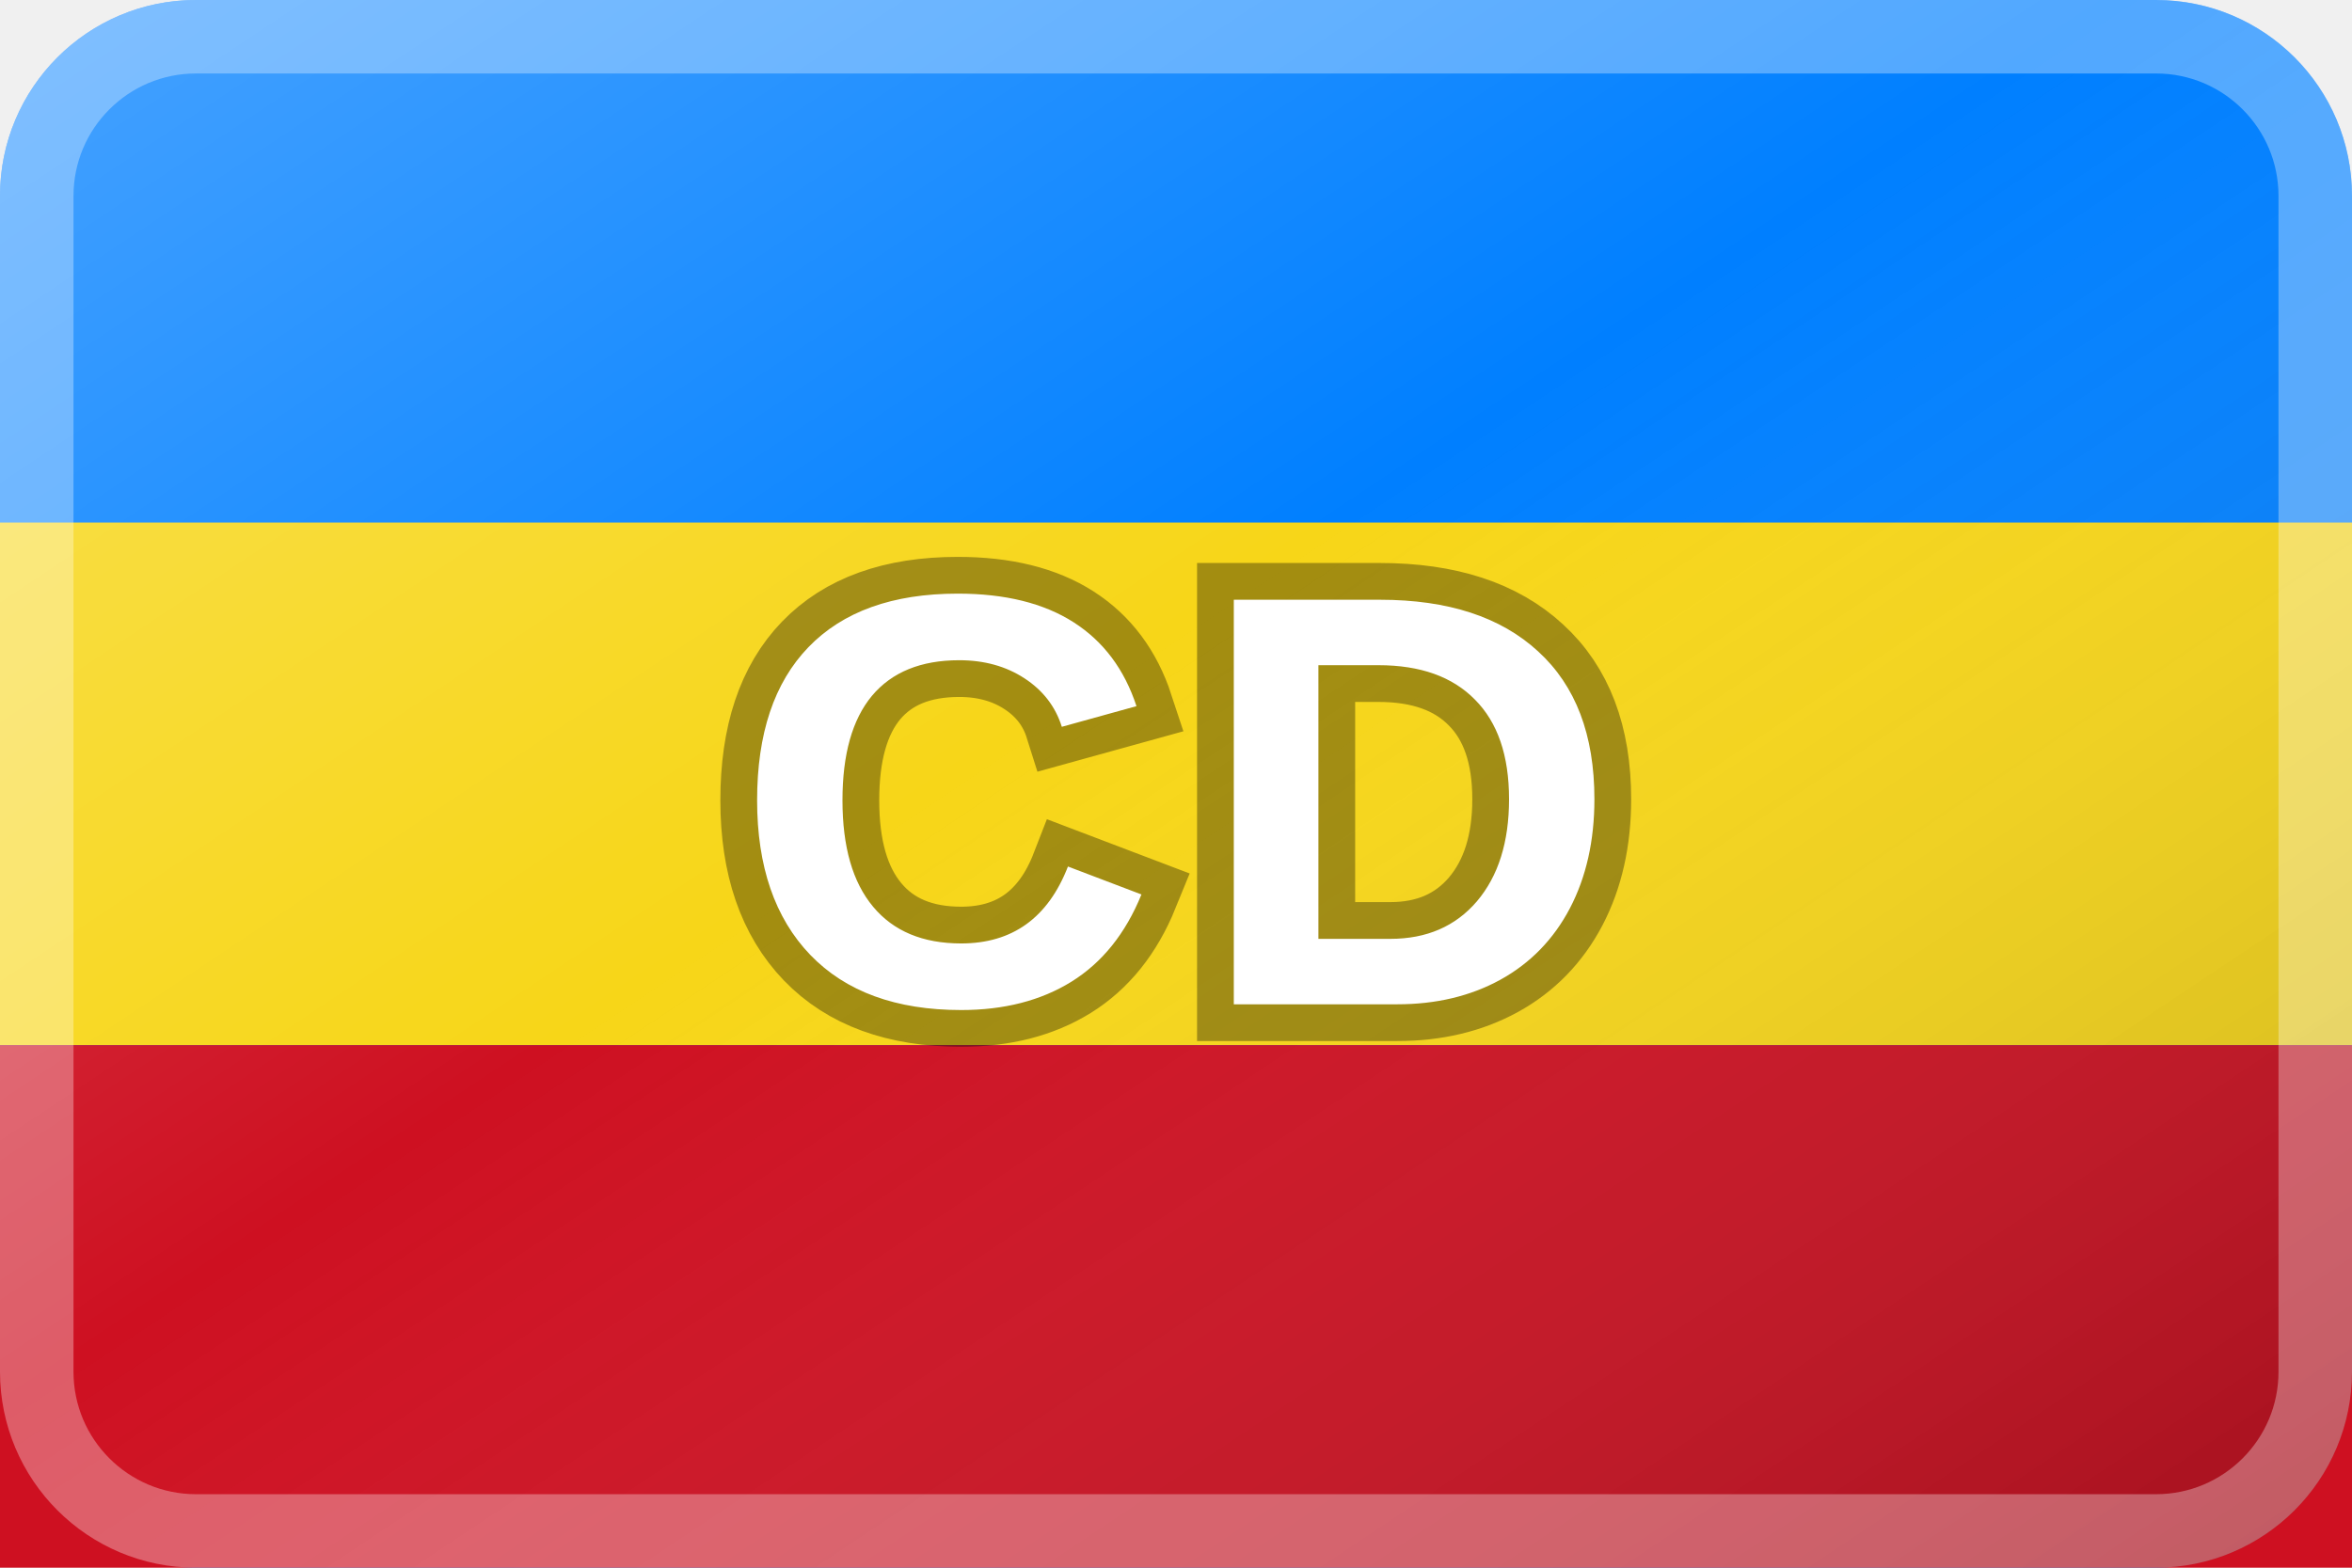
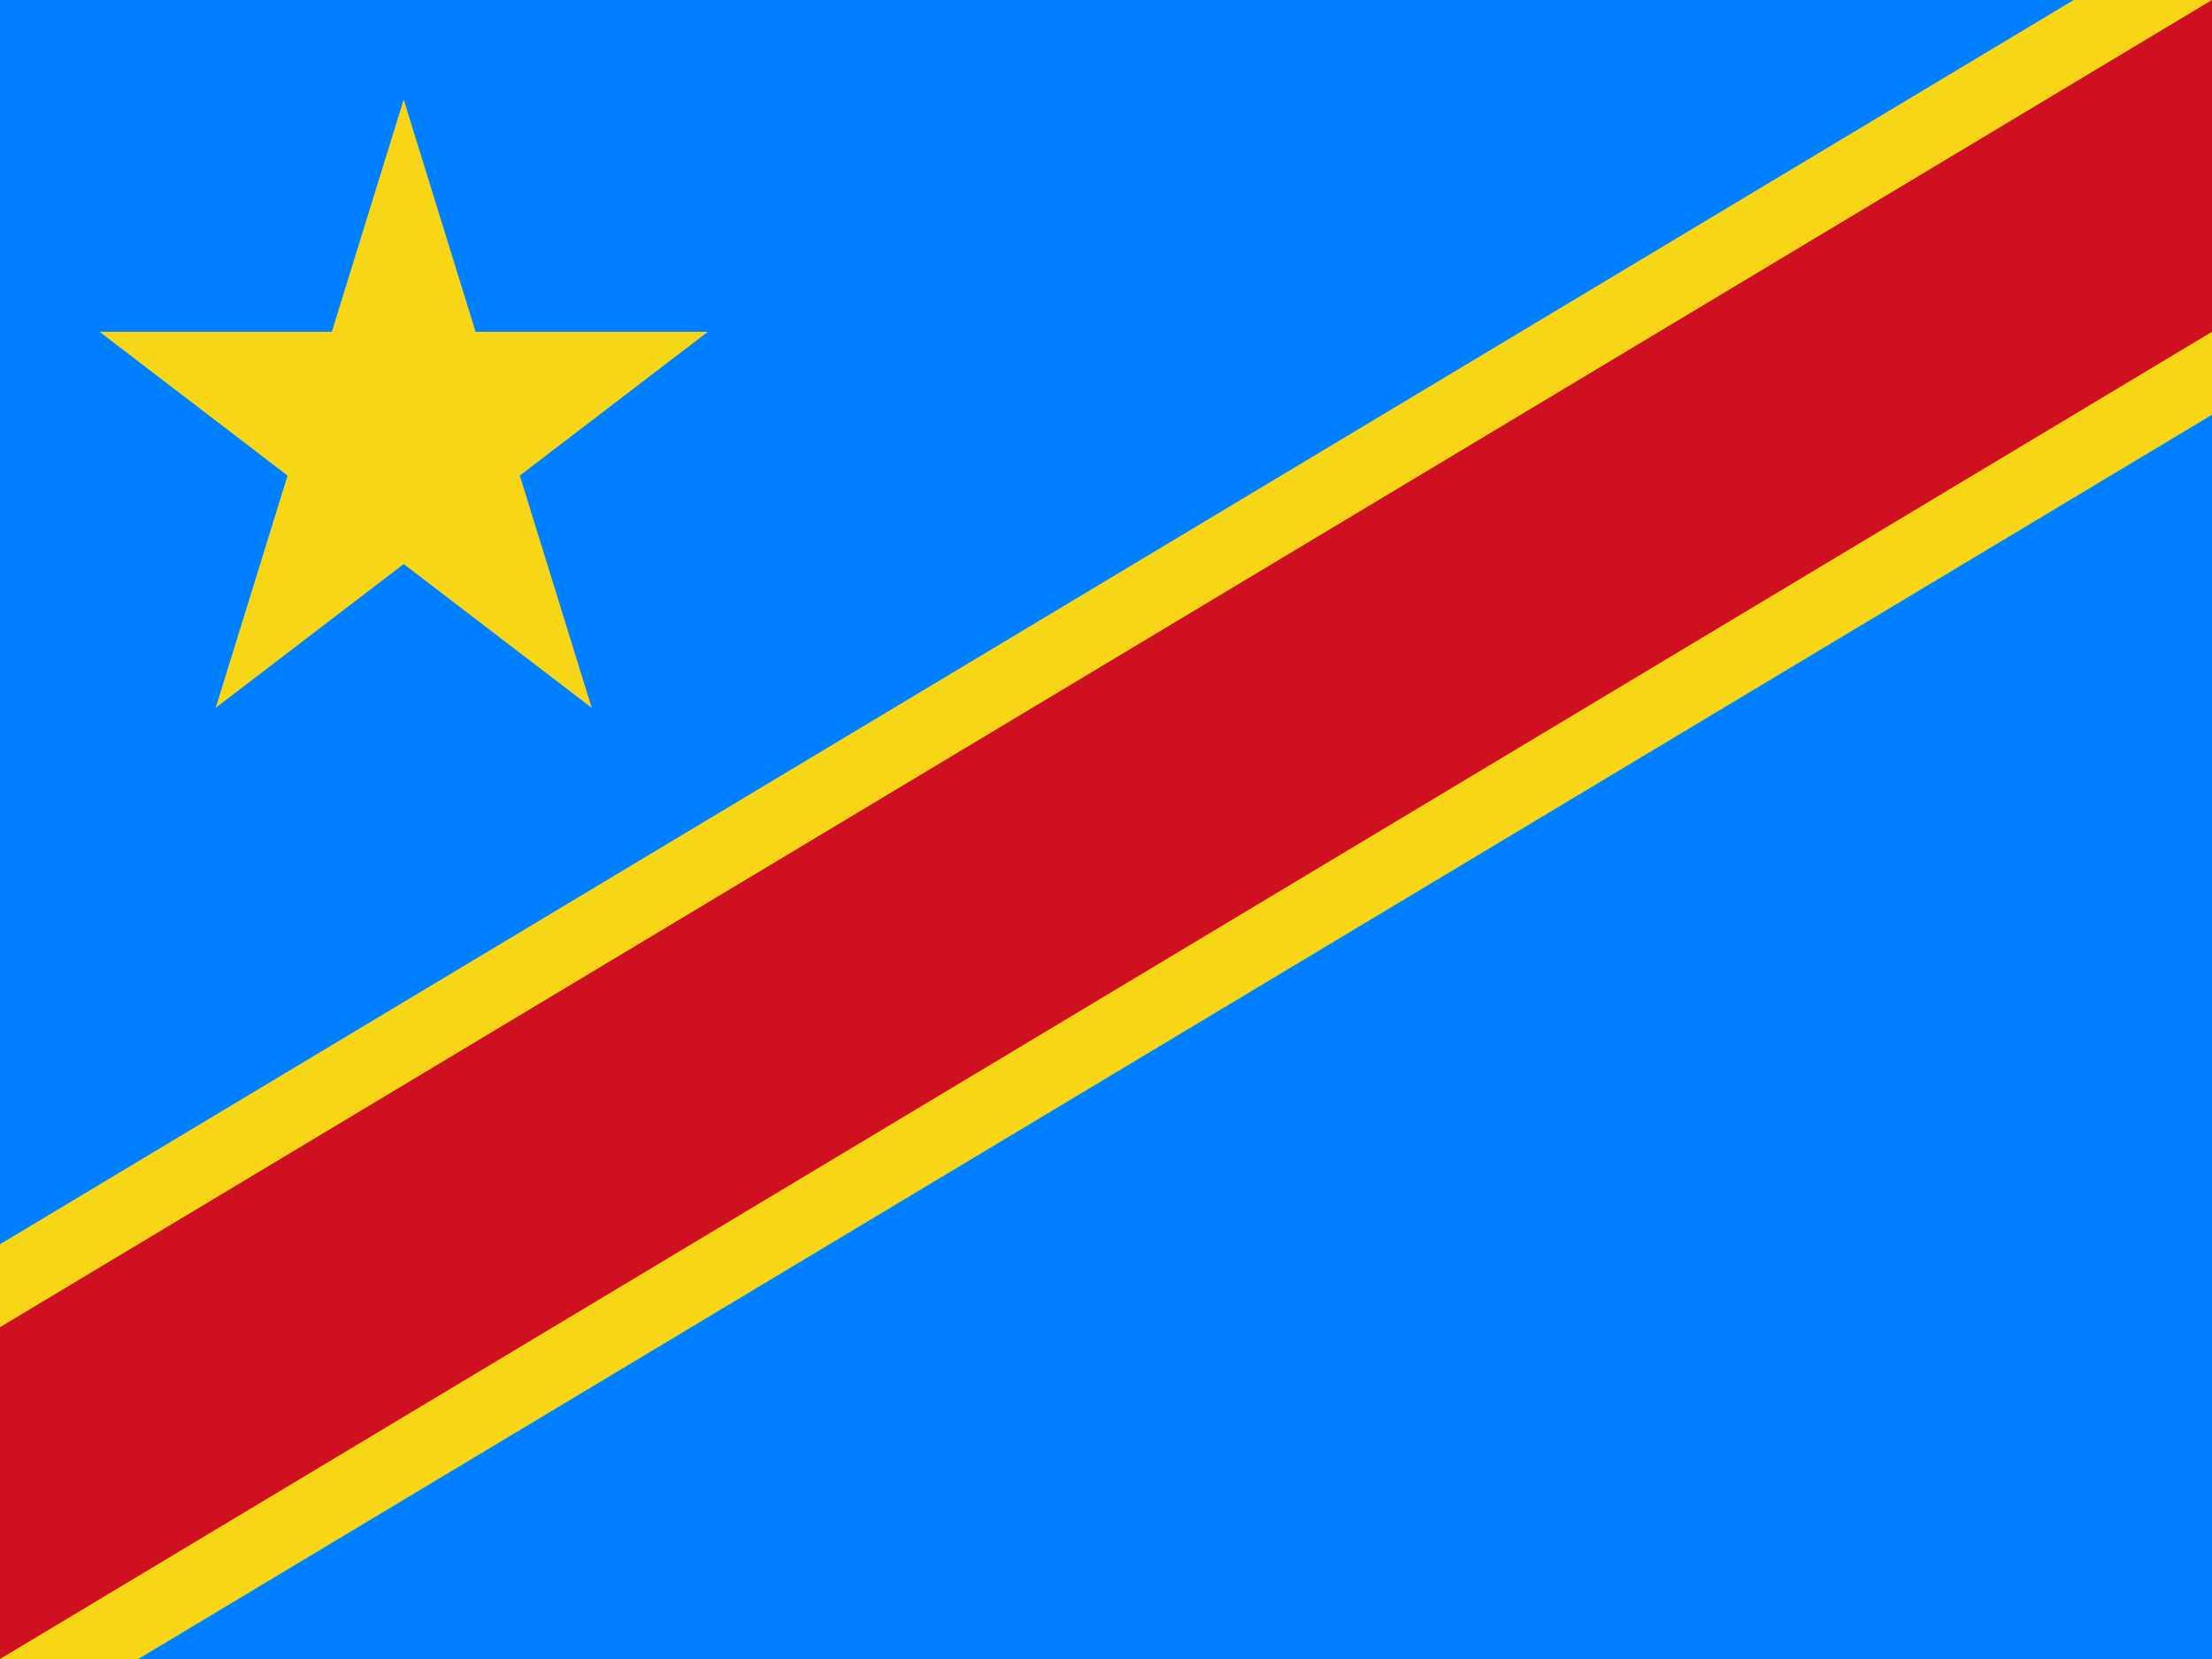
- <svg xmlns="http://www.w3.org/2000/svg" viewBox="0 0 96 64" role="img" aria-label="CD flag">
-   <defs>
-     <linearGradient id="shine" x1="0" x2="1" y1="0" y2="1">
-       <stop offset="0" stop-color="#fff" stop-opacity=".28" />
-       <stop offset=".45" stop-color="#fff" stop-opacity="0" />
-       <stop offset="1" stop-color="#000" stop-opacity=".22" />
-     </linearGradient>
-   </defs>
-   <rect width="96" height="64" rx="8" fill="#007fff" />
-   <rect y="21.333" width="96" height="21.334" fill="#f7d618" />
-   <rect y="42.667" width="96" height="21.333" fill="#ce1021" />
-   <rect width="96" height="64" rx="8" fill="url(#shine)" />
-   <rect x="1.5" y="1.5" width="93" height="61" rx="6.5" fill="none" stroke="#fff" stroke-opacity=".32" stroke-width="3" />
-   <text x="48" y="41" text-anchor="middle" font-family="Arial, Helvetica, sans-serif" font-size="24" font-weight="800" letter-spacing="1.5" fill="#fff" stroke="#000" stroke-opacity=".34" stroke-width="3" paint-order="stroke">CD</text>
+ <svg xmlns="http://www.w3.org/2000/svg" width="800" height="600">
+   <path style="fill:#007fff" d="M0 0h800v600H0z" />
+   <path d="M36 120h84l26-84 26 84h84l-68 52 26 84-68-52-68 52 26-84-68-52zM750 0 0 450v150h50l750-450V0h-50" style="fill:#f7d618" />
+   <path d="M800 0 0 480v120l800-480V0" style="fill:#ce1021" />
</svg>
